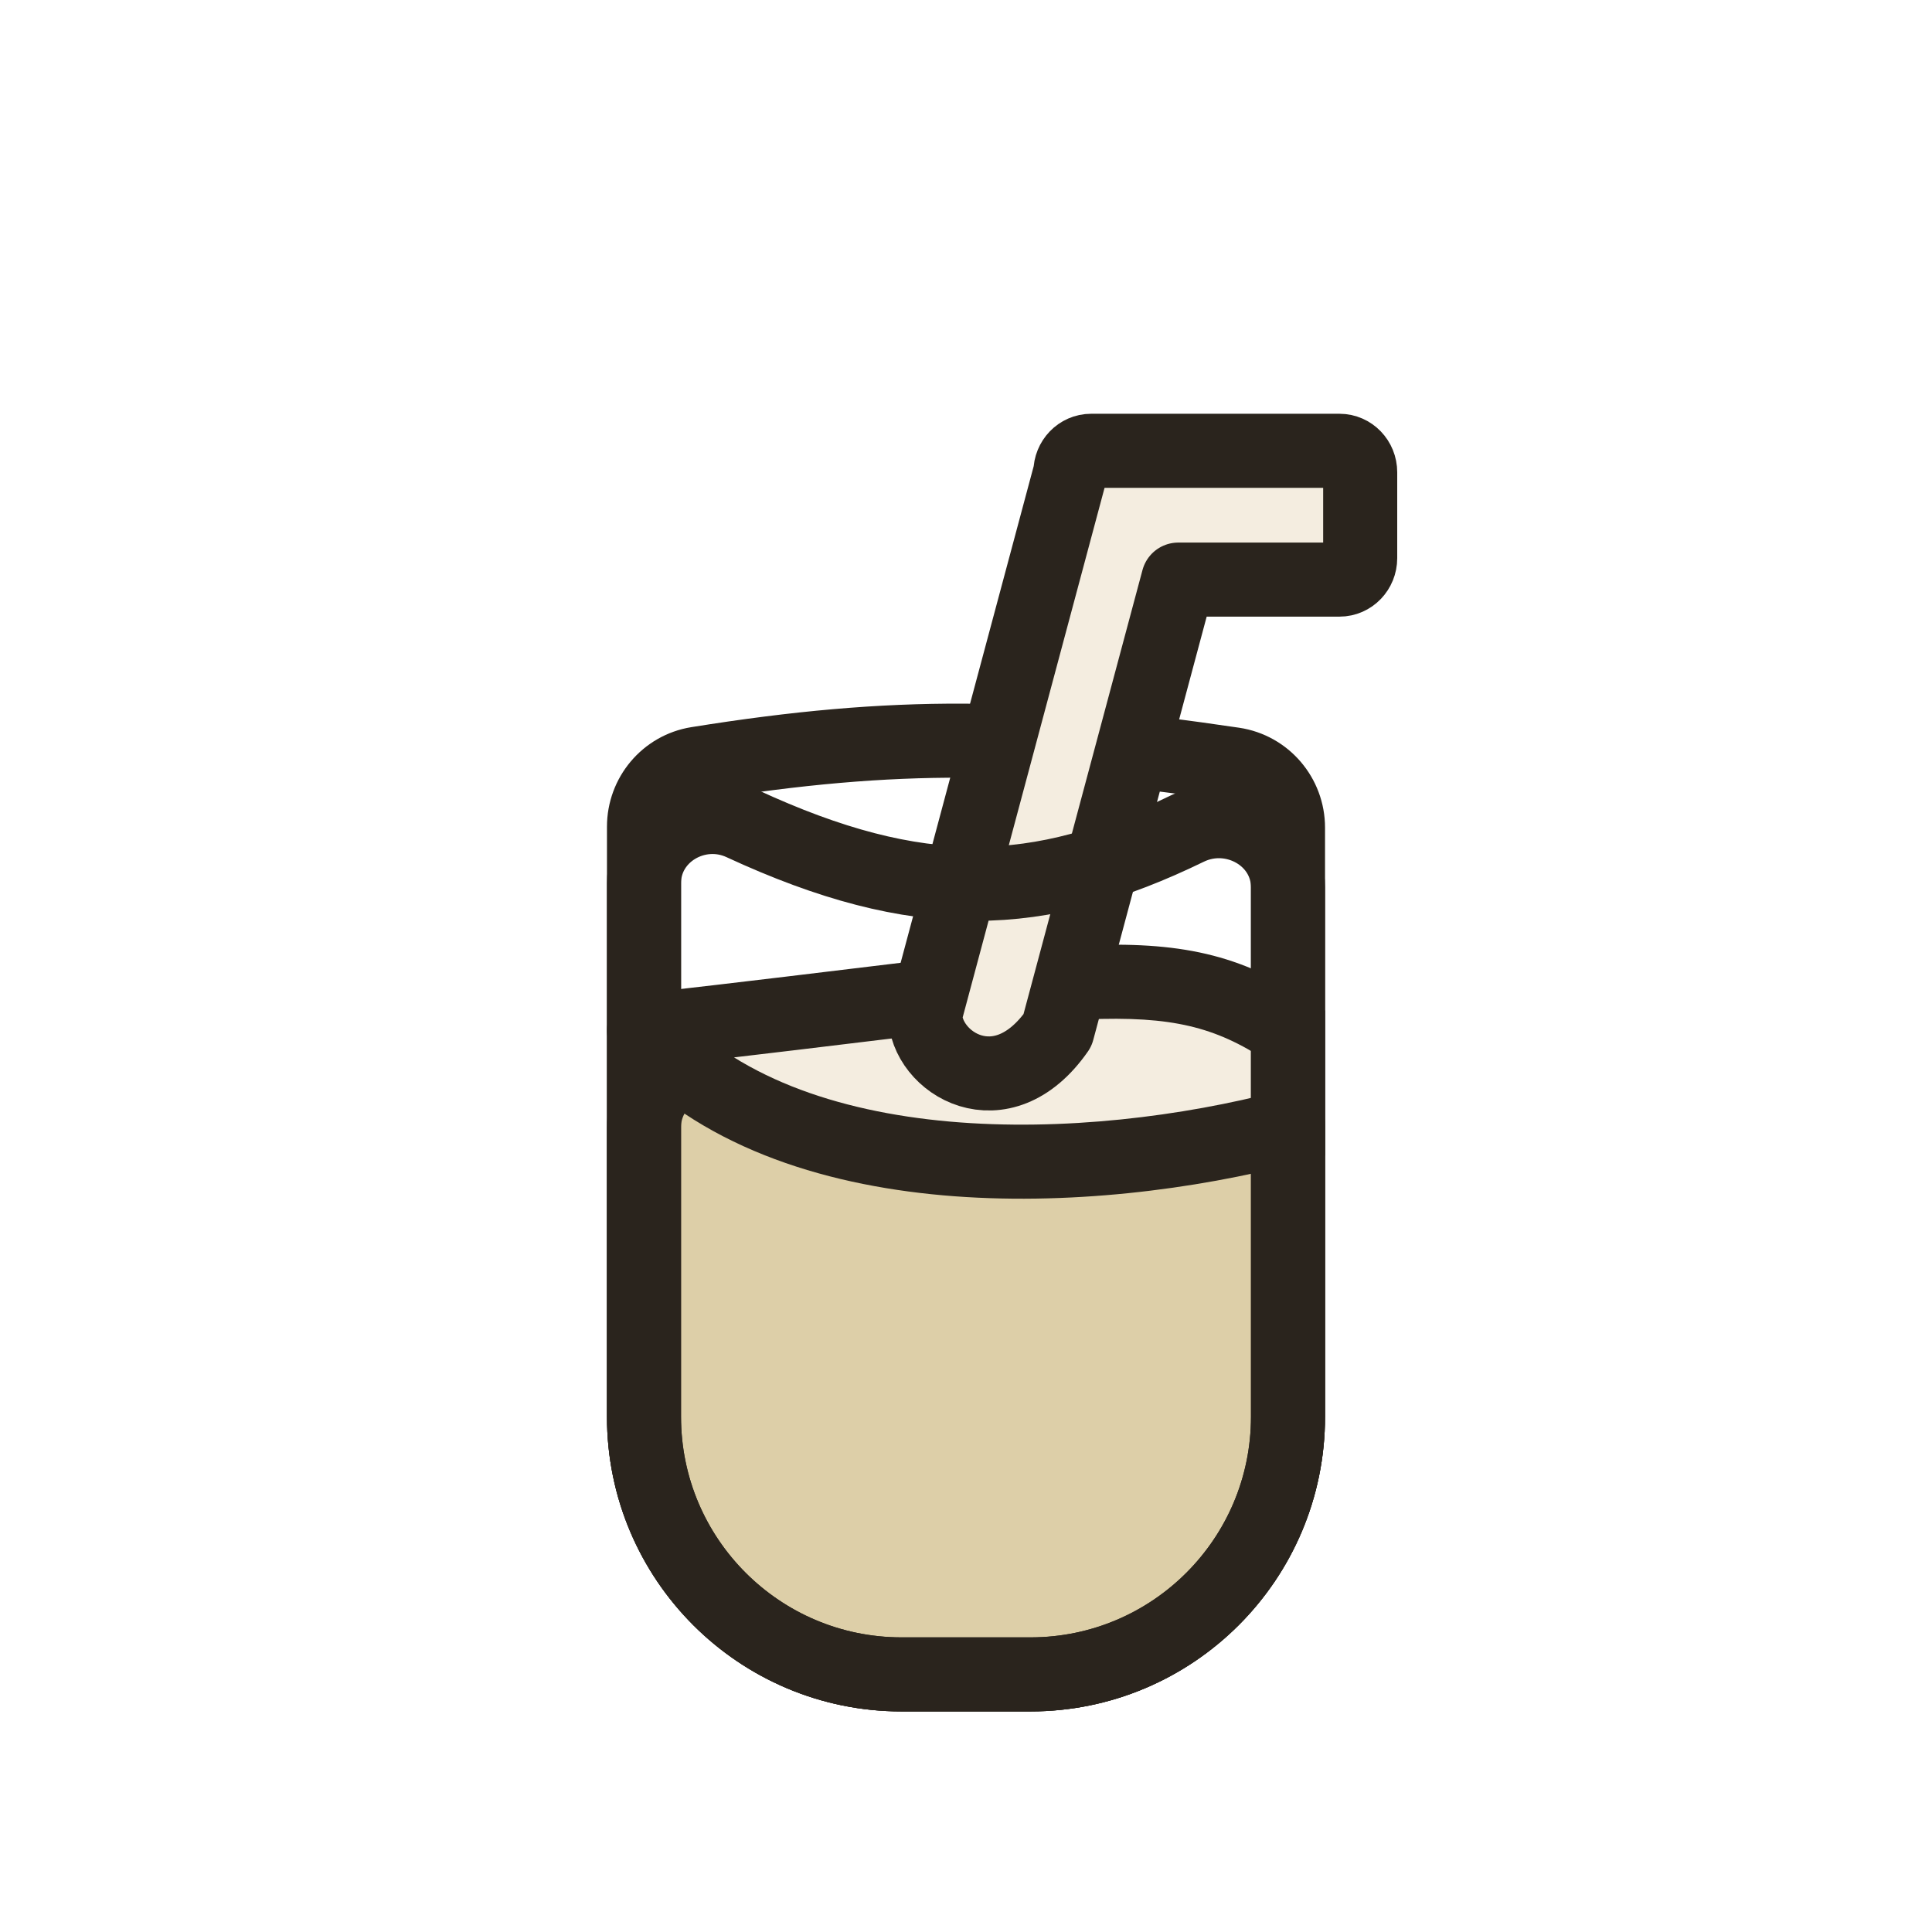
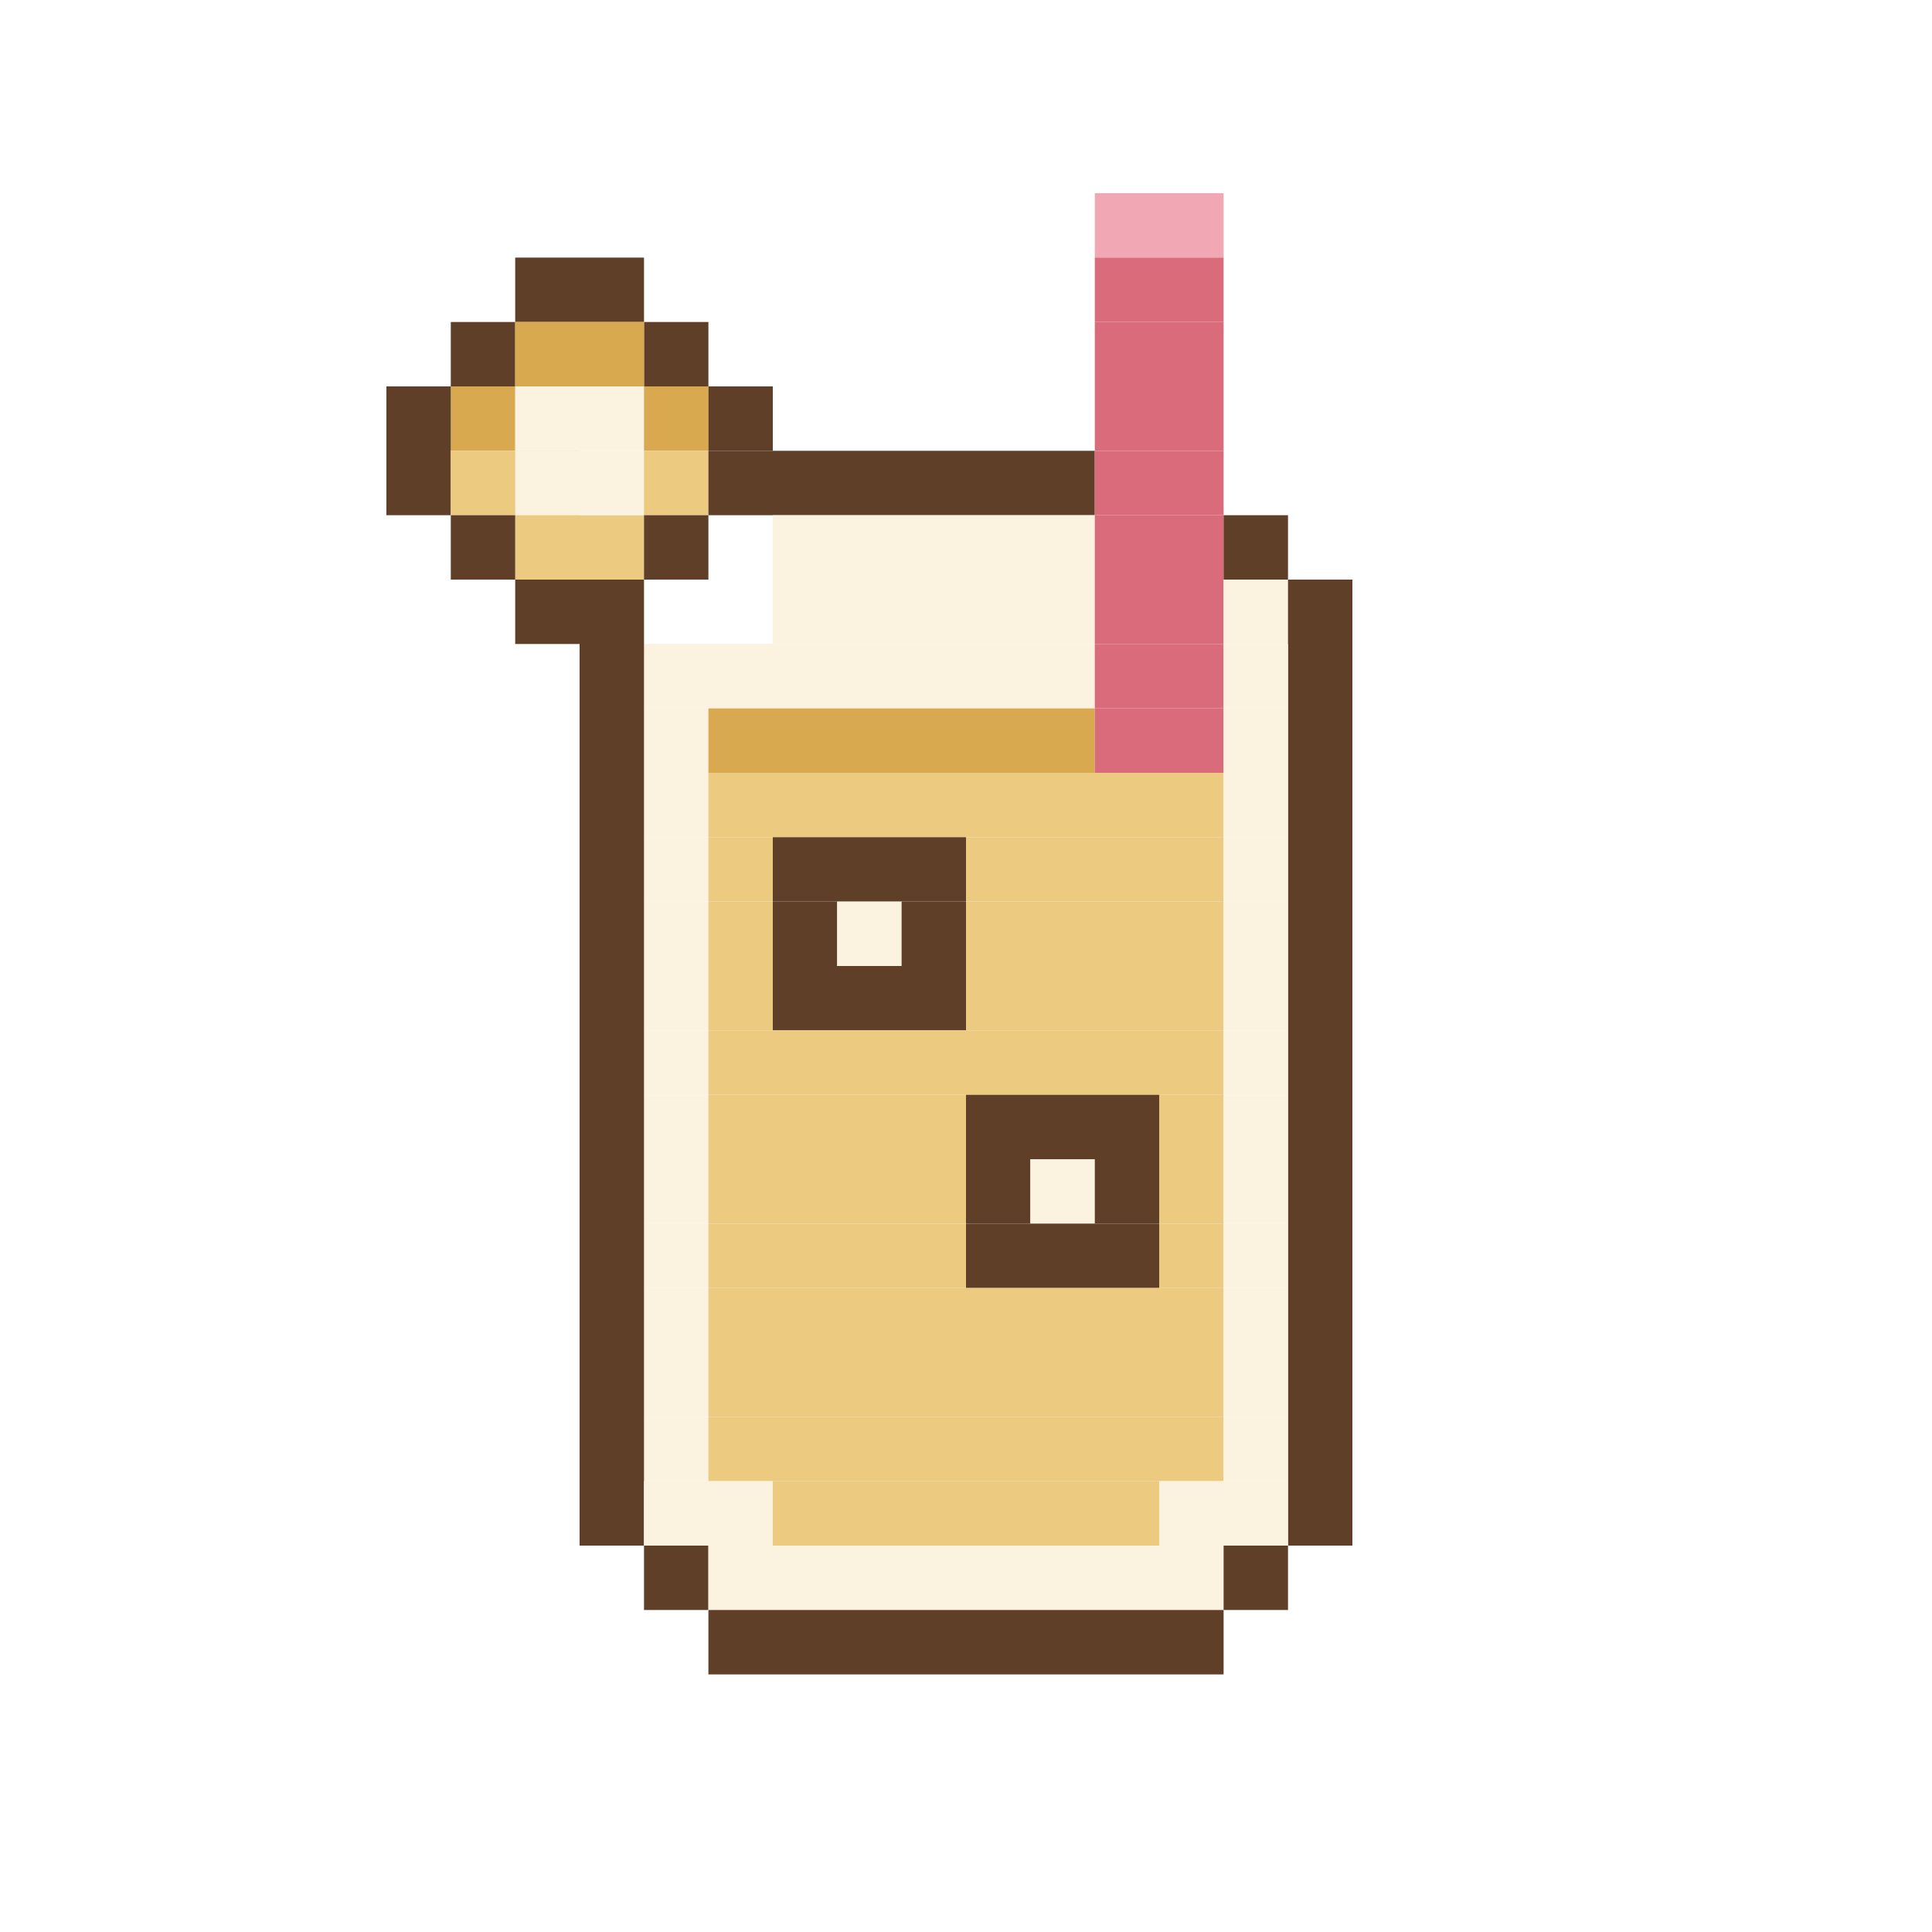
<svg xmlns="http://www.w3.org/2000/svg" width="60" height="60" viewBox="0 0 60 60" fill="none">
-   <path d="M20 25.673C20 24.705 20.695 23.872 21.651 23.718C27.846 22.723 31.985 22.798 38.315 23.738C39.286 23.883 40 24.721 40 25.703V44C40 48.418 36.418 52 32 52H28C23.582 52 20 48.418 20 44V25.673Z" fill="none" stroke="#2A241D" stroke-width="2.3" />
-   <path d="M20 35C20 33.895 20.895 33 22 33H38C39.105 33 40 33.895 40 35V44C40 48.418 36.418 52 32 52H28C23.582 52 20 48.418 20 44V35Z" fill="#DDCFA8" stroke="#2A241D" stroke-width="2.3" />
-   <path d="M40 32C36.276 29.527 33.5 30.5 20 32C24.5 37 33.867 36.603 40 35V32Z" fill="#F4EDE0" />
-   <path d="M20 32L19.873 30.857C19.445 30.905 19.079 31.188 18.925 31.591C18.772 31.994 18.857 32.449 19.145 32.769L20 32ZM40 32H41.15V31.383L40.636 31.042L40 32ZM40 35L40.291 36.113L41.15 35.888V35H40ZM20 32L20.127 33.143C26.953 32.385 30.919 31.779 33.715 31.659C35.085 31.601 36.087 31.666 36.94 31.866C37.779 32.062 38.525 32.401 39.364 32.958L40 32L40.636 31.042C39.613 30.363 38.616 29.896 37.465 29.626C36.328 29.36 35.095 29.298 33.617 29.361C30.719 29.485 26.547 30.116 19.873 30.857L20 32ZM40 32H38.85V35H40H41.15V32H40ZM40 35L39.709 33.887C36.742 34.663 33.002 35.142 29.489 34.831C25.956 34.517 22.828 33.423 20.855 31.231L20 32L19.145 32.769C21.672 35.577 25.477 36.784 29.286 37.122C33.115 37.461 37.125 36.94 40.291 36.113L40 35Z" fill="#2A241D" />
-   <path d="M41.6 14H33.885C33.53 14 33.242 14.299 33.242 14.667L28.732 31.5C28.732 33 31.098 34.5 32.841 32L36.592 18H41.6C41.955 18 42.242 17.701 42.242 17.333V14.667C42.242 14.299 41.955 14 41.6 14Z" fill="#F4EDE0" stroke="#2A241D" stroke-width="2.3" stroke-linejoin="round" />
-   <path d="M20 27.427C20 25.895 21.653 24.931 23.043 25.575C28.539 28.119 32.266 27.975 36.886 25.726C38.29 25.043 40 26 40 27.561V44C40 48.418 36.418 52 32 52H28C23.582 52 20 48.418 20 44V27.427Z" fill="none" stroke="#2A241D" stroke-width="2.3" />
+   <path d="M38 6H34V8H38V6Z" fill="#F2A7B4" />
+   <path d="M20 8H16V10H20V8Z" fill="#5F3F28" />
+   <path d="M38 8H34V10H38V8Z" fill="#D96B7A" />
+   <path d="M16 10H14V12H16V10Z" fill="#5F3F28" />
+   <path d="M22 10H20V12H22V10Z" fill="#5F3F28" />
+   <path d="M38 10H34V12H38V10Z" fill="#D96B7A" />
+   <path d="M16 12H14V14H16V12Z" fill="#D9A94F" />
+   <path d="M18 12H16V14H18V12Z" fill="#D9A94F" />
+   <path d="M20 10H16V12H20V10Z" fill="#D9A94F" />
+   <path d="M20 12H18V14H20V12Z" fill="#FBF2DF" />
+   <path d="M18 12H16V14H18V12Z" fill="#FBF2DF" />
+   <path d="M18 14H16V16H18V14Z" fill="#FBF2DF" />
+   <path d="M22 12H20V14H22V12Z" fill="#D9A94F" />
+   <path d="M24 12H22V14H24V12Z" fill="#5F3F28" />
+   <path d="M38 12H34V14H38V12Z" fill="#D96B7A" />
+   <path d="M14 12H12V16H14V12Z" fill="#5F3F28" />
+   <path d="M16 14H14V16H16V14Z" fill="#ECCA7F" />
+   <path d="M20 16H16V18H20V16Z" fill="#ECCA7F" />
+   <path d="M20 14H18V16H20V14Z" fill="#FBF2DF" />
+   <path d="M22 14H20V16H22V14Z" fill="#ECCA7F" />
+   <path d="M34 14H22V16H34V14Z" fill="#5F3F28" />
+   <path d="M38 14H34V16H38V14Z" fill="#D96B7A" />
+   <path d="M16 16H14V18H16V16Z" fill="#5F3F28" />
+   <path d="M22 16H20V18H22V16Z" fill="#5F3F28" />
+   <path d="M34 16H24V18H34V16Z" fill="#FBF2DF" />
+   <path d="M38 16H34V18H38V16Z" fill="#D96B7A" />
+   <path d="M40 16H38V18H40V16Z" fill="#5F3F28" />
+   <path d="M34 18H24V20H34V18Z" fill="#FBF2DF" />
+   <path d="M38 18H34V20H38V18Z" fill="#D96B7A" />
+   <path d="M40 18H38V20H40V18Z" fill="#FBF2DF" />
+   <path d="M42 18H40V48H42V18Z" fill="#5F3F28" />
+   <path d="M34 20H20V22H34V20Z" fill="#FBF2DF" />
+   <path d="M38 20H34V22H38V20Z" fill="#D96B7A" />
+   <path d="M40 20H38V22H40V20Z" fill="#FBF2DF" />
+   <path d="M22 22H20V24H22V22Z" fill="#FBF2DF" />
+   <path d="M34 22H22V24H34V22Z" fill="#D9A94F" />
+   <path d="M38 22H34V24H38V22Z" fill="#D96B7A" />
+   <path d="M40 22H38V24H40V22Z" fill="#FBF2DF" />
+   <path d="M22 24H20V26H22V24Z" fill="#FBF2DF" />
+   <path d="M38 24H22V26H38V24Z" fill="#ECCA7F" />
+   <path d="M40 24H38V26H40V24Z" fill="#FBF2DF" />
+   <path d="M22 26H20V28H22V26Z" fill="#FBF2DF" />
+   <path d="M24 26H22V28H24V26Z" fill="#ECCA7F" />
+   <path d="M30 26H24V28H30V26Z" fill="#5F3F28" />
+   <path d="M38 26H30V28H38V26Z" fill="#ECCA7F" />
+   <path d="M40 26H38V28H40V26Z" fill="#FBF2DF" />
+   <path d="M22 28H20V30H22V28Z" fill="#FBF2DF" />
+   <path d="M24 28H22V30H24V28Z" fill="#ECCA7F" />
+   <path d="M26 28H24V30H26V28Z" fill="#5F3F28" />
+   <path d="M28 28H26V30H28V28Z" fill="#FBF2DF" />
+   <path d="M30 28H28V30H30V28Z" fill="#5F3F28" />
+   <path d="M38 28H30V30H38V28Z" fill="#ECCA7F" />
+   <path d="M40 28H38V30H40V28Z" fill="#FBF2DF" />
+   <path d="M22 30H20V32H22V30Z" fill="#FBF2DF" />
+   <path d="M24 30H22V32H24V30Z" fill="#ECCA7F" />
+   <path d="M30 30H24V32H30V30Z" fill="#5F3F28" />
+   <path d="M38 30H30V32H38V30Z" fill="#ECCA7F" />
+   <path d="M40 30H38V32H40V30Z" fill="#FBF2DF" />
+   <path d="M22 32H20V34H22V32Z" fill="#FBF2DF" />
+   <path d="M38 32H22V34H38V32Z" fill="#ECCA7F" />
+   <path d="M40 32H38V34H40V32Z" fill="#FBF2DF" />
+   <path d="M22 34H20V36H22V34Z" fill="#FBF2DF" />
+   <path d="M30 34H22V36H30V34Z" fill="#ECCA7F" />
+   <path d="M36 34H30V36H36V34Z" fill="#5F3F28" />
+   <path d="M38 34H36V36H38V34Z" fill="#ECCA7F" />
+   <path d="M40 34H38V36H40V34Z" fill="#FBF2DF" />
+   <path d="M22 36H20V38H22V36Z" fill="#FBF2DF" />
+   <path d="M30 36H22V38H30V36Z" fill="#ECCA7F" />
+   <path d="M32 36H30V38H32V36Z" fill="#5F3F28" />
+   <path d="M34 36H32V38H34V36Z" fill="#FBF2DF" />
+   <path d="M36 36H34V38H36V36Z" fill="#5F3F28" />
+   <path d="M38 36H36V38H38V36Z" fill="#ECCA7F" />
+   <path d="M40 36H38V38H40V36Z" fill="#FBF2DF" />
+   <path d="M22 38H20V40H22V38Z" fill="#FBF2DF" />
+   <path d="M30 38H22V40H30V38Z" fill="#ECCA7F" />
+   <path d="M36 38H30V40H36V38Z" fill="#5F3F28" />
+   <path d="M38 38H36V40H38V38Z" fill="#ECCA7F" />
+   <path d="M40 38H38V40H40V38Z" fill="#FBF2DF" />
+   <path d="M22 40H20V42H22V40Z" fill="#FBF2DF" />
+   <path d="M38 40H22V42H38V40Z" fill="#ECCA7F" />
+   <path d="M40 40H38V42H40V40Z" fill="#FBF2DF" />
+   <path d="M22 42H20V44H22V42Z" fill="#FBF2DF" />
+   <path d="M38 42H22V44H38V42Z" fill="#ECCA7F" />
+   <path d="M40 42H38V44H40V42Z" fill="#FBF2DF" />
+   <path d="M22 44H20V46H22V44Z" fill="#FBF2DF" />
+   <path d="M38 44H22V46H38V44Z" fill="#ECCA7F" />
+   <path d="M40 44H38V46H40V44Z" fill="#FBF2DF" />
+   <path d="M18 20H16V18H20V48H18V20Z" fill="#5F3F28" />
+   <path d="M24 46H20V48H24V46Z" fill="#FBF2DF" />
+   <path d="M36 46H24V48H36V46Z" fill="#ECCA7F" />
+   <path d="M40 46H36V48H40V46Z" fill="#FBF2DF" />
+   <path d="M22 48H20V50H22V48Z" fill="#5F3F28" />
+   <path d="M38 48H22V50H38V48Z" fill="#FBF2DF" />
+   <path d="M40 48H38V50H40V48Z" fill="#5F3F28" />
+   <path d="M38 50H22V52H38V50Z" fill="#5F3F28" />
</svg>
